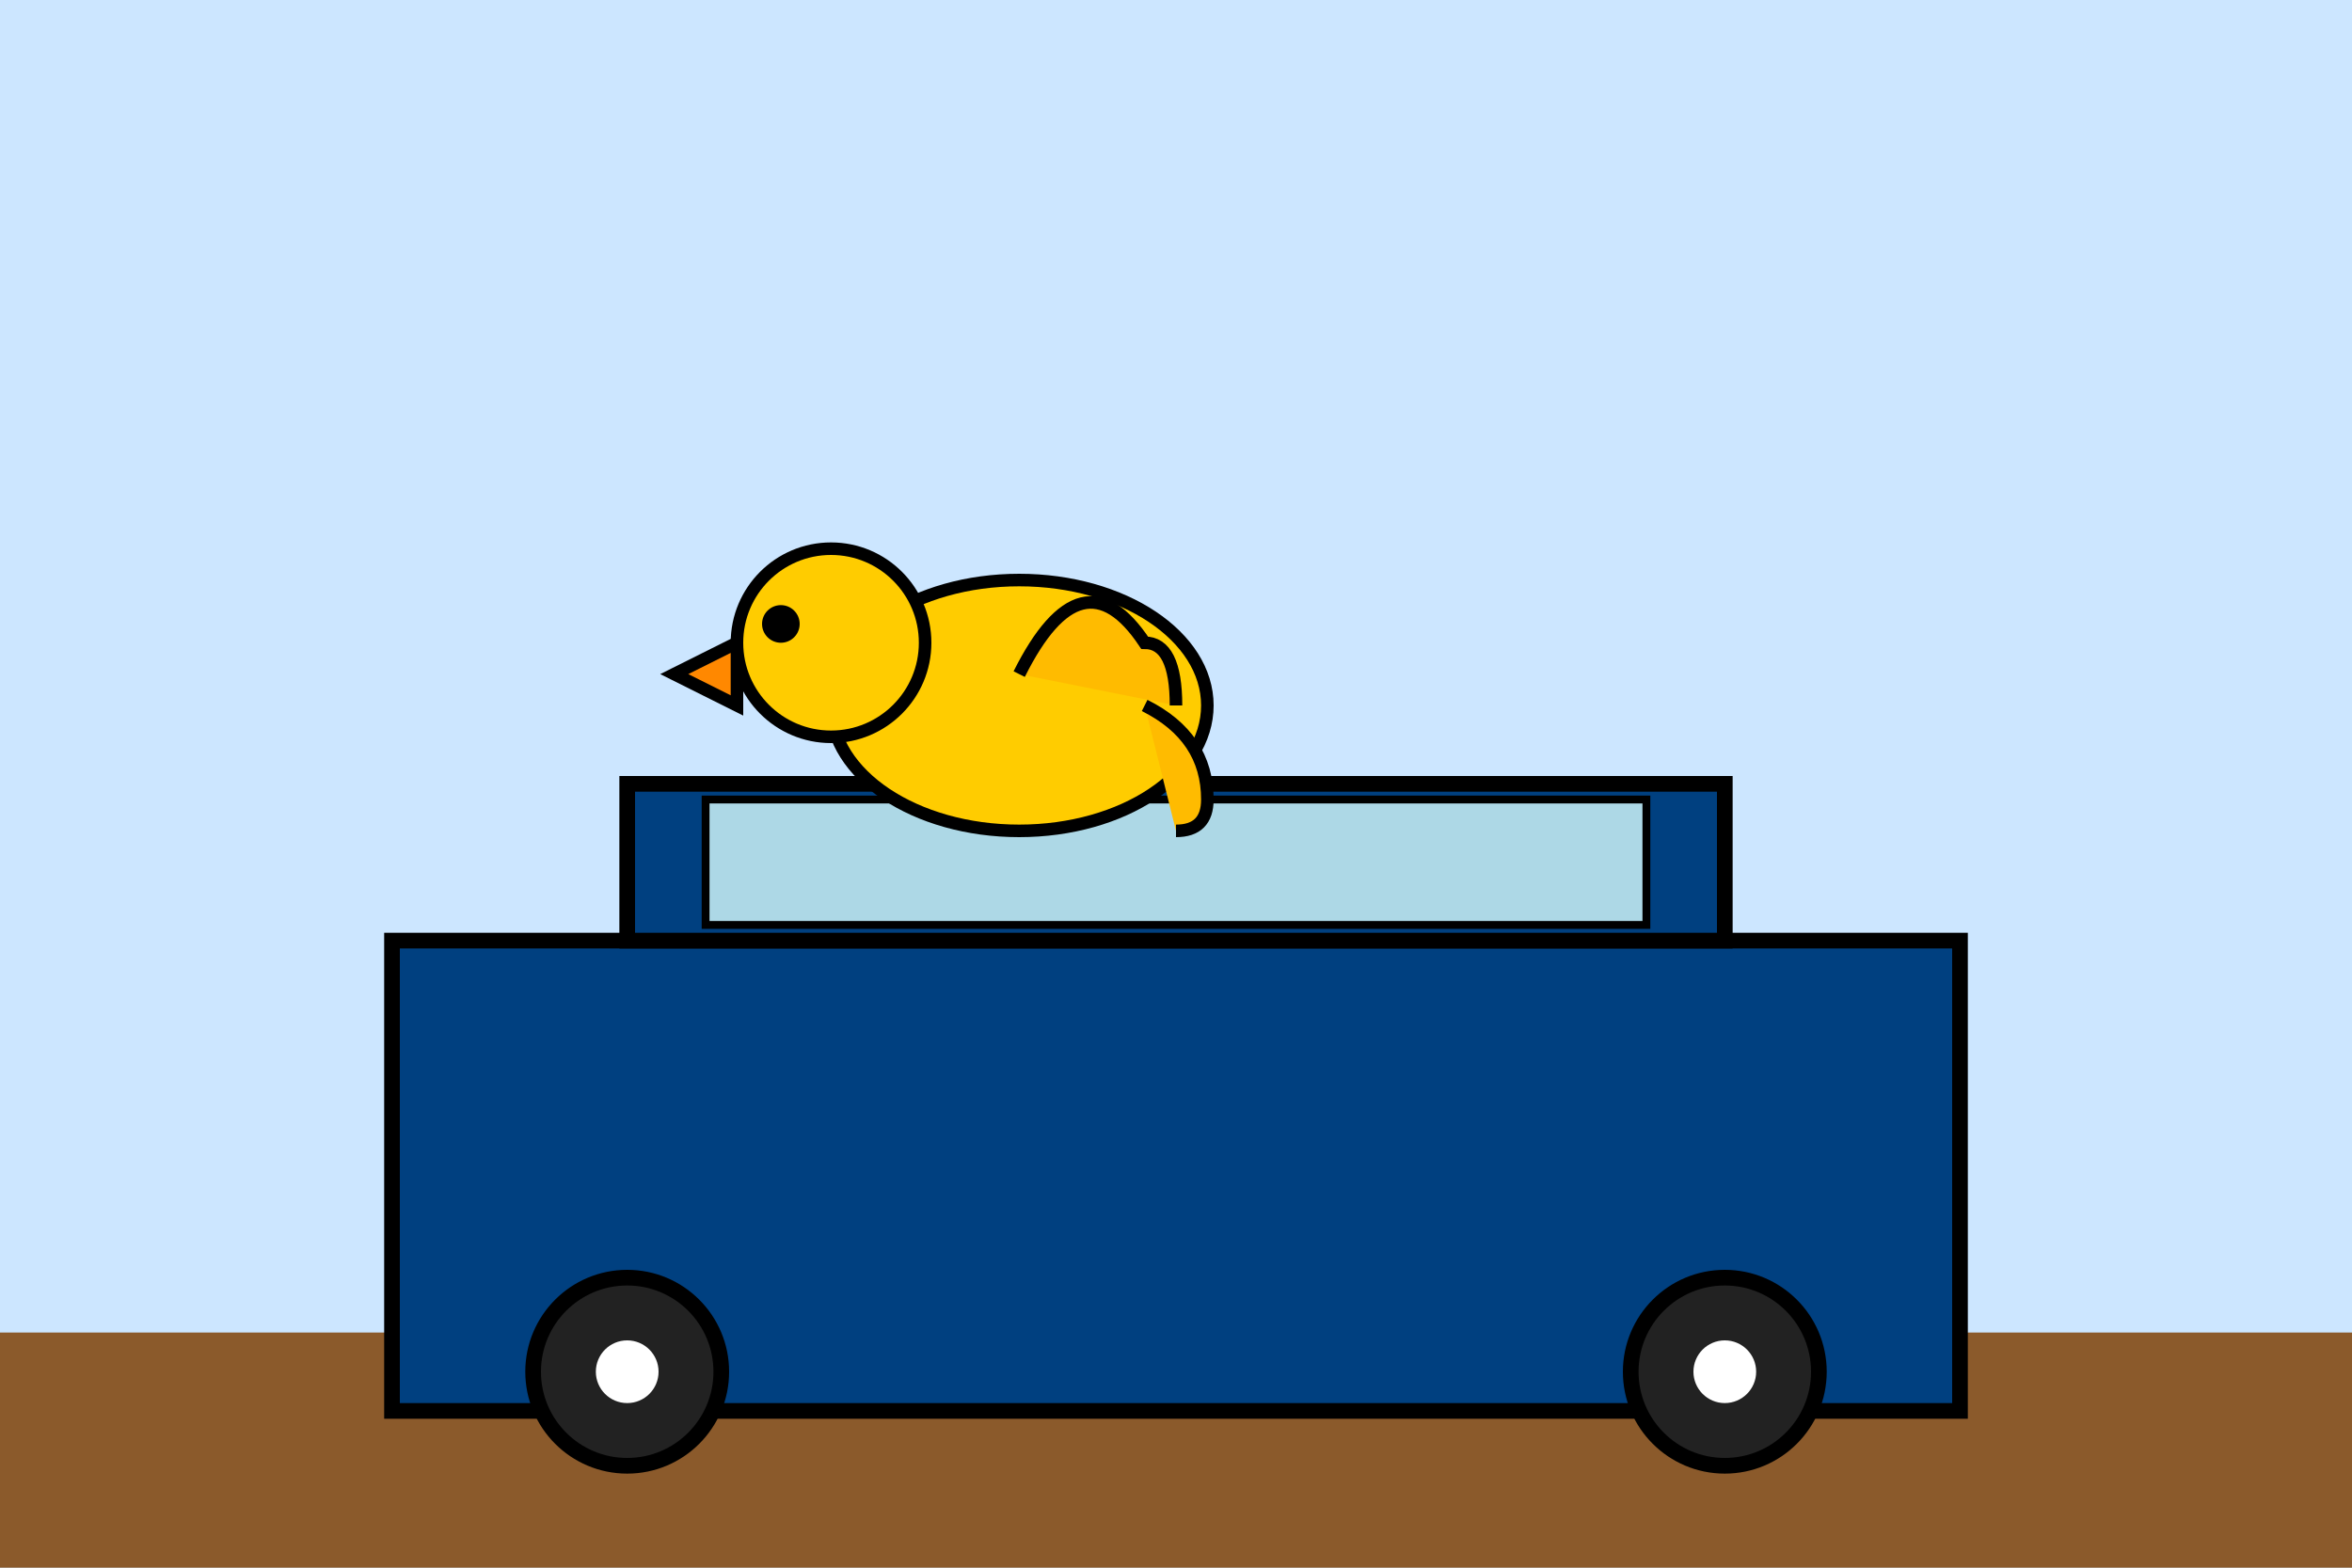
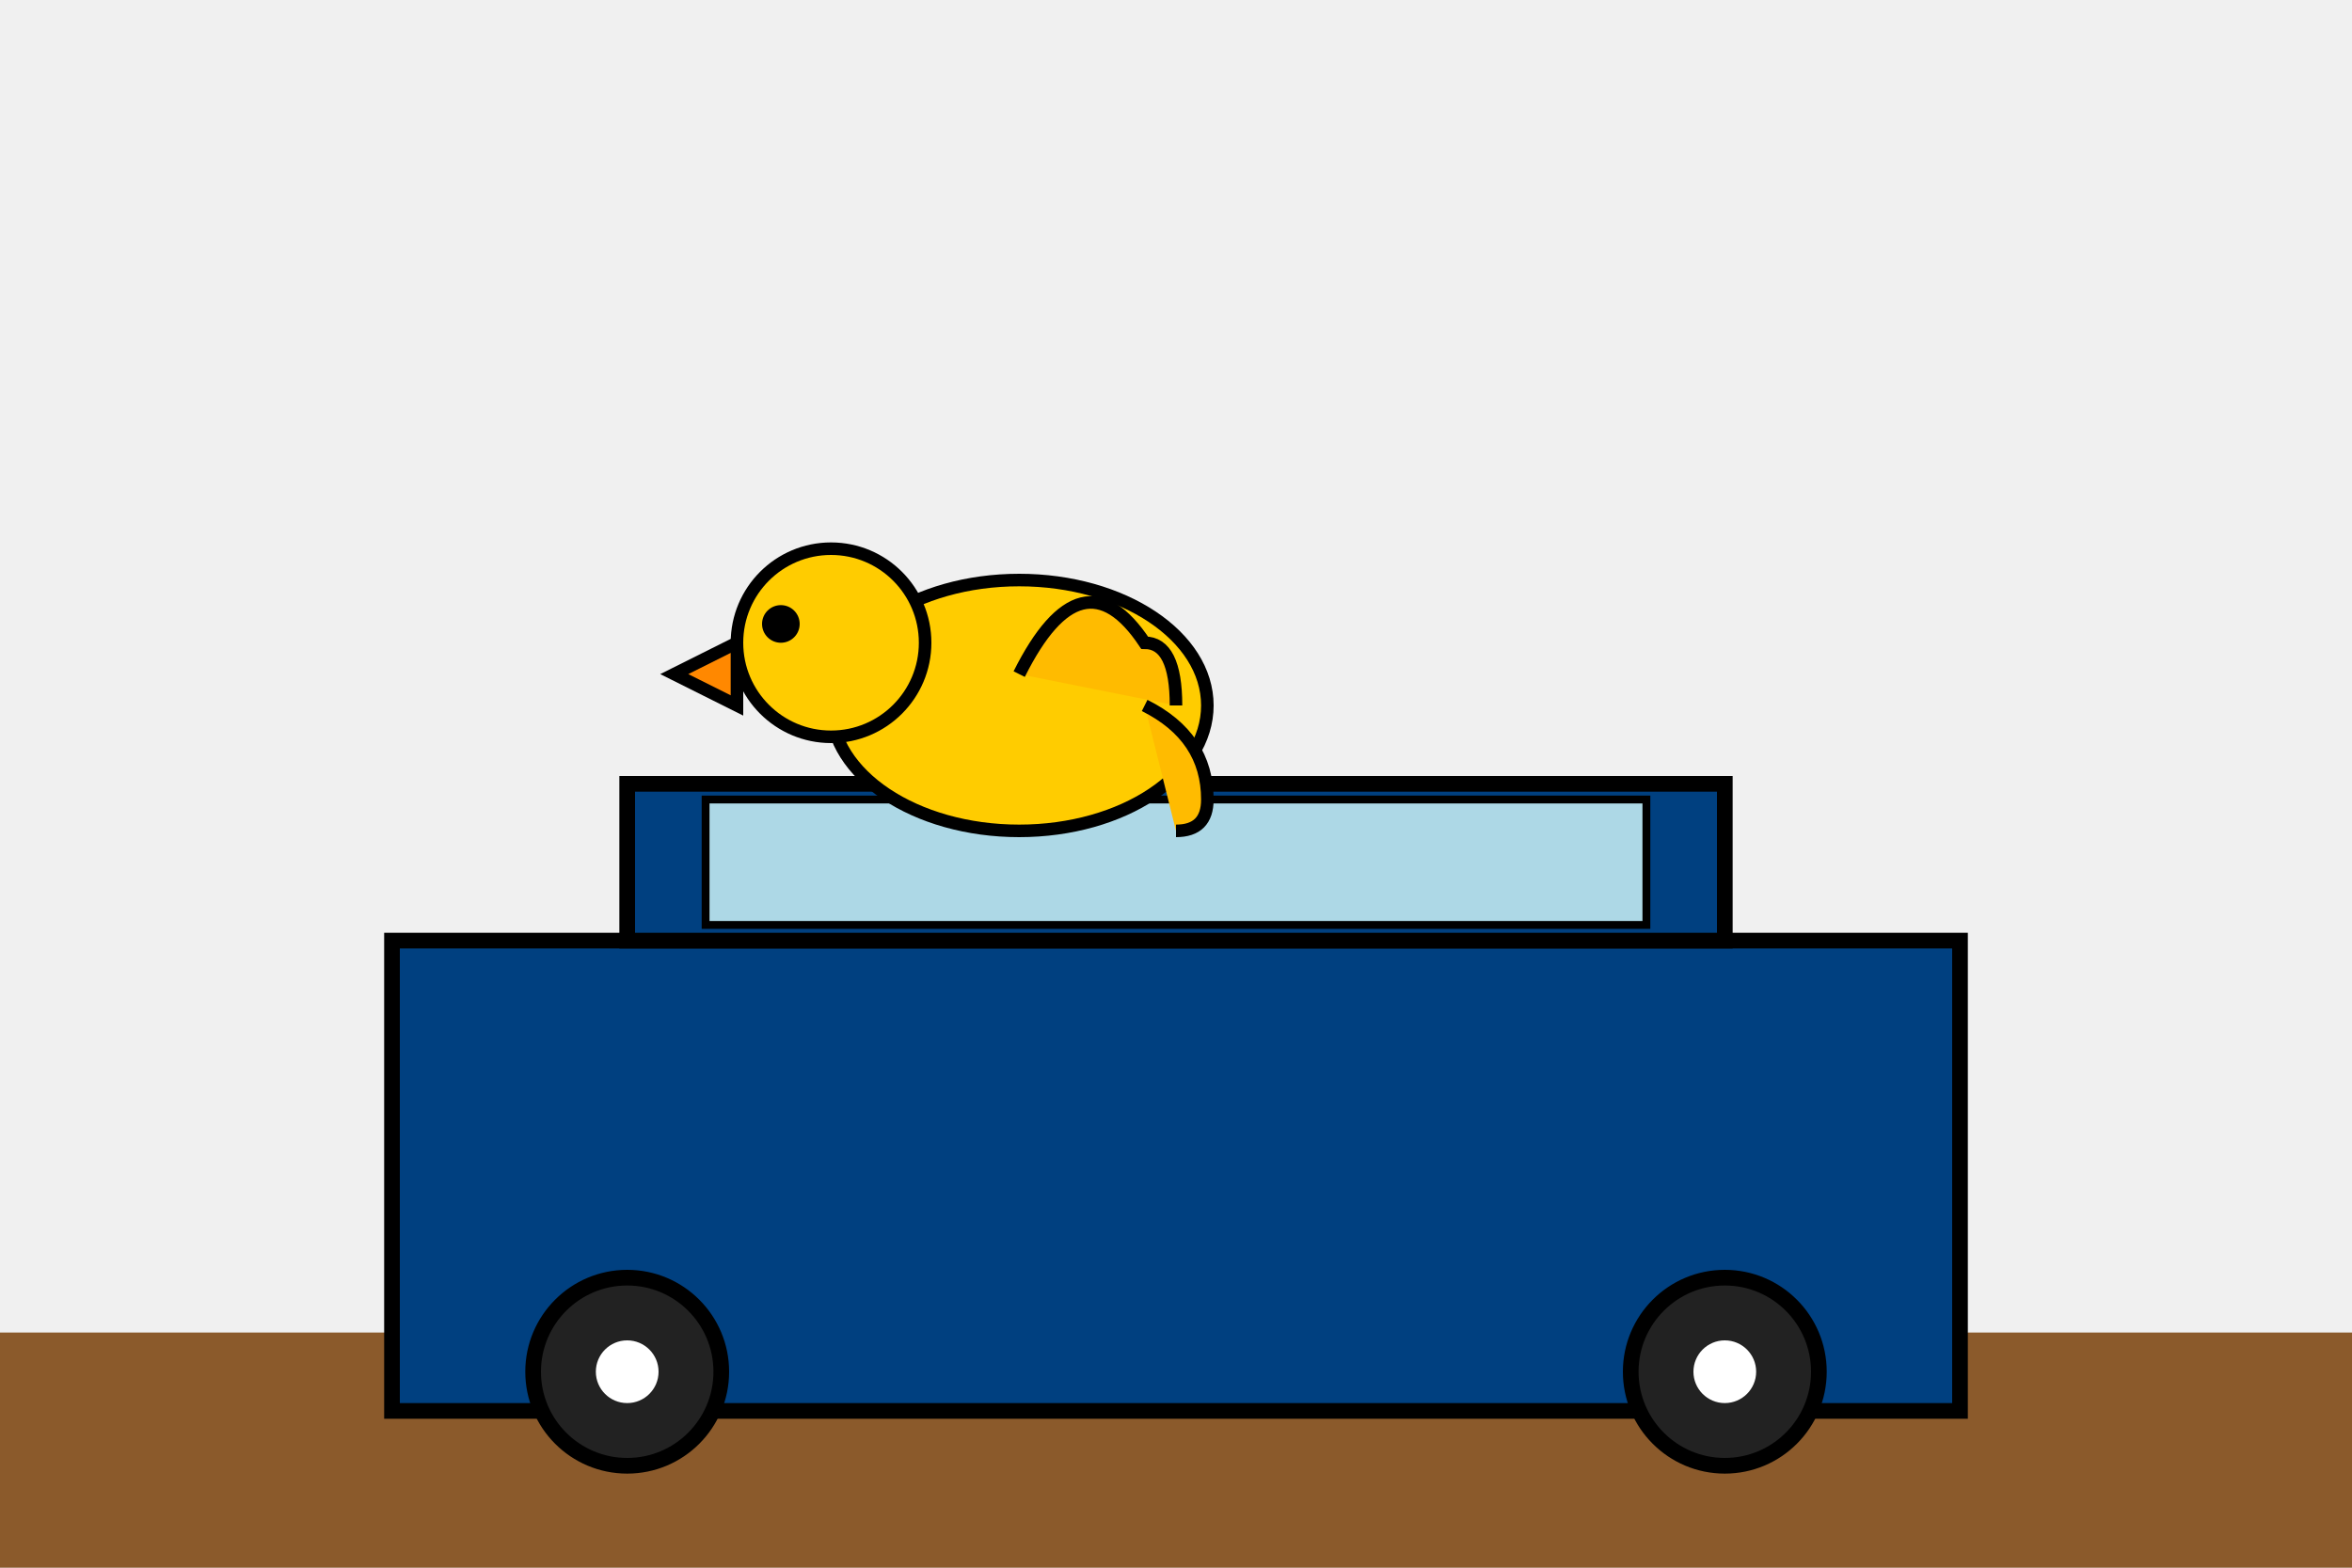
<svg xmlns="http://www.w3.org/2000/svg" viewBox="0 0 300 200" version="1.1">
-   <rect width="300" height="200" fill="#cce6ff" />
+   <rect fill="#cce6ff" />
  <rect x="0" y="170" width="300" height="30" fill="#8b5a2b" />
  <g id="jeep" transform="translate(50,120)">
    <rect x="0" y="0" width="200" height="60" fill="#004080" stroke="#000" stroke-width="2" />
    <rect x="30" y="-20" width="140" height="20" fill="#004080" stroke="#000" stroke-width="2" />
    <rect x="40" y="-18" width="120" height="16" fill="#add8e6" stroke="#000" stroke-width="1" />
    <circle cx="30" cy="55" r="12" fill="#222" stroke="#000" stroke-width="2" />
    <circle cx="170" cy="55" r="12" fill="#222" stroke="#000" stroke-width="2" />
    <circle cx="30" cy="55" r="4" fill="#fff" />
    <circle cx="170" cy="55" r="4" fill="#fff" />
  </g>
  <g id="duck" transform="translate(130,90) scale(0.8)">
    <ellipse cx="0" cy="0" rx="30" ry="20" fill="#ffcc00" stroke="#000" stroke-width="2" />
    <circle cx="-30" cy="-10" r="15" fill="#ffcc00" stroke="#000" stroke-width="2" />
    <polygon points="-45,-10 -55,-5 -45,0" fill="#ff8800" stroke="#000" stroke-width="2" />
    <circle cx="-38" cy="-13" r="3" fill="#000" />
    <path d="M 0,-5                q 10,-20 20,-5                q 5,0 5,10" fill="#ffbb00" stroke="#000" stroke-width="2" />
    <path d="M 20,0                q 10,5 10,15                q 0,5 -5,5" fill="#ffbb00" stroke="#000" stroke-width="2" />
  </g>
</svg>
